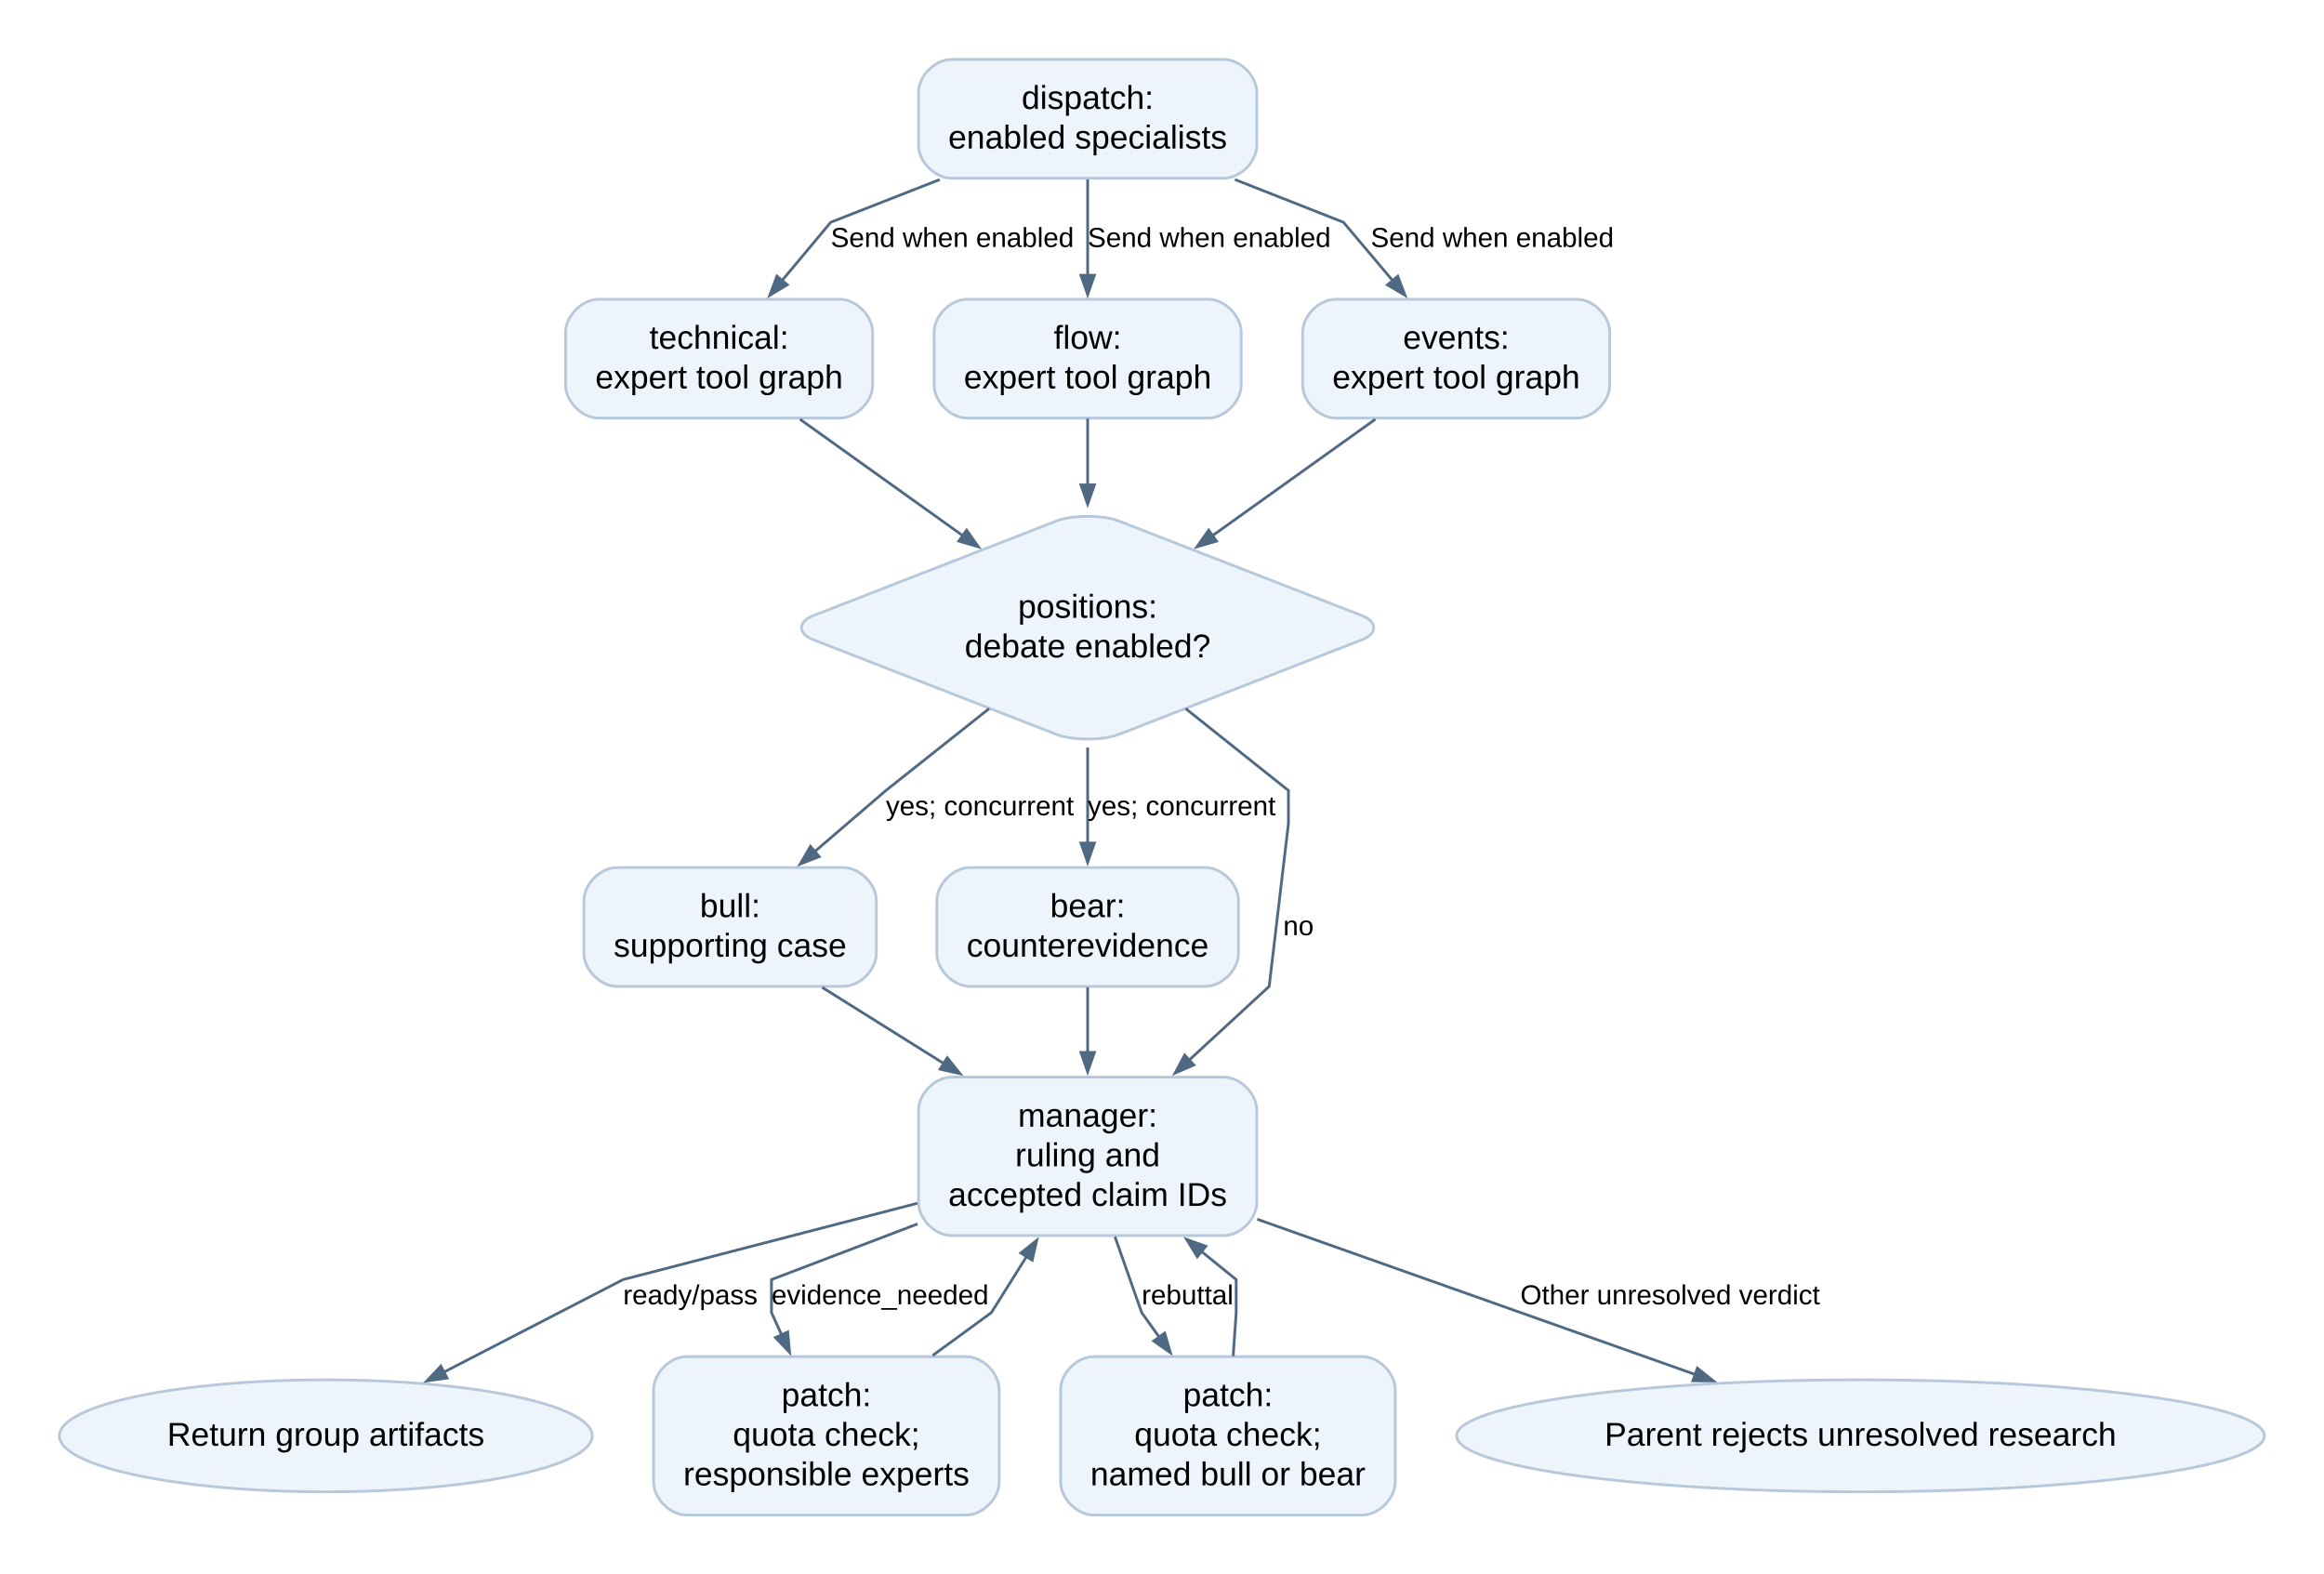
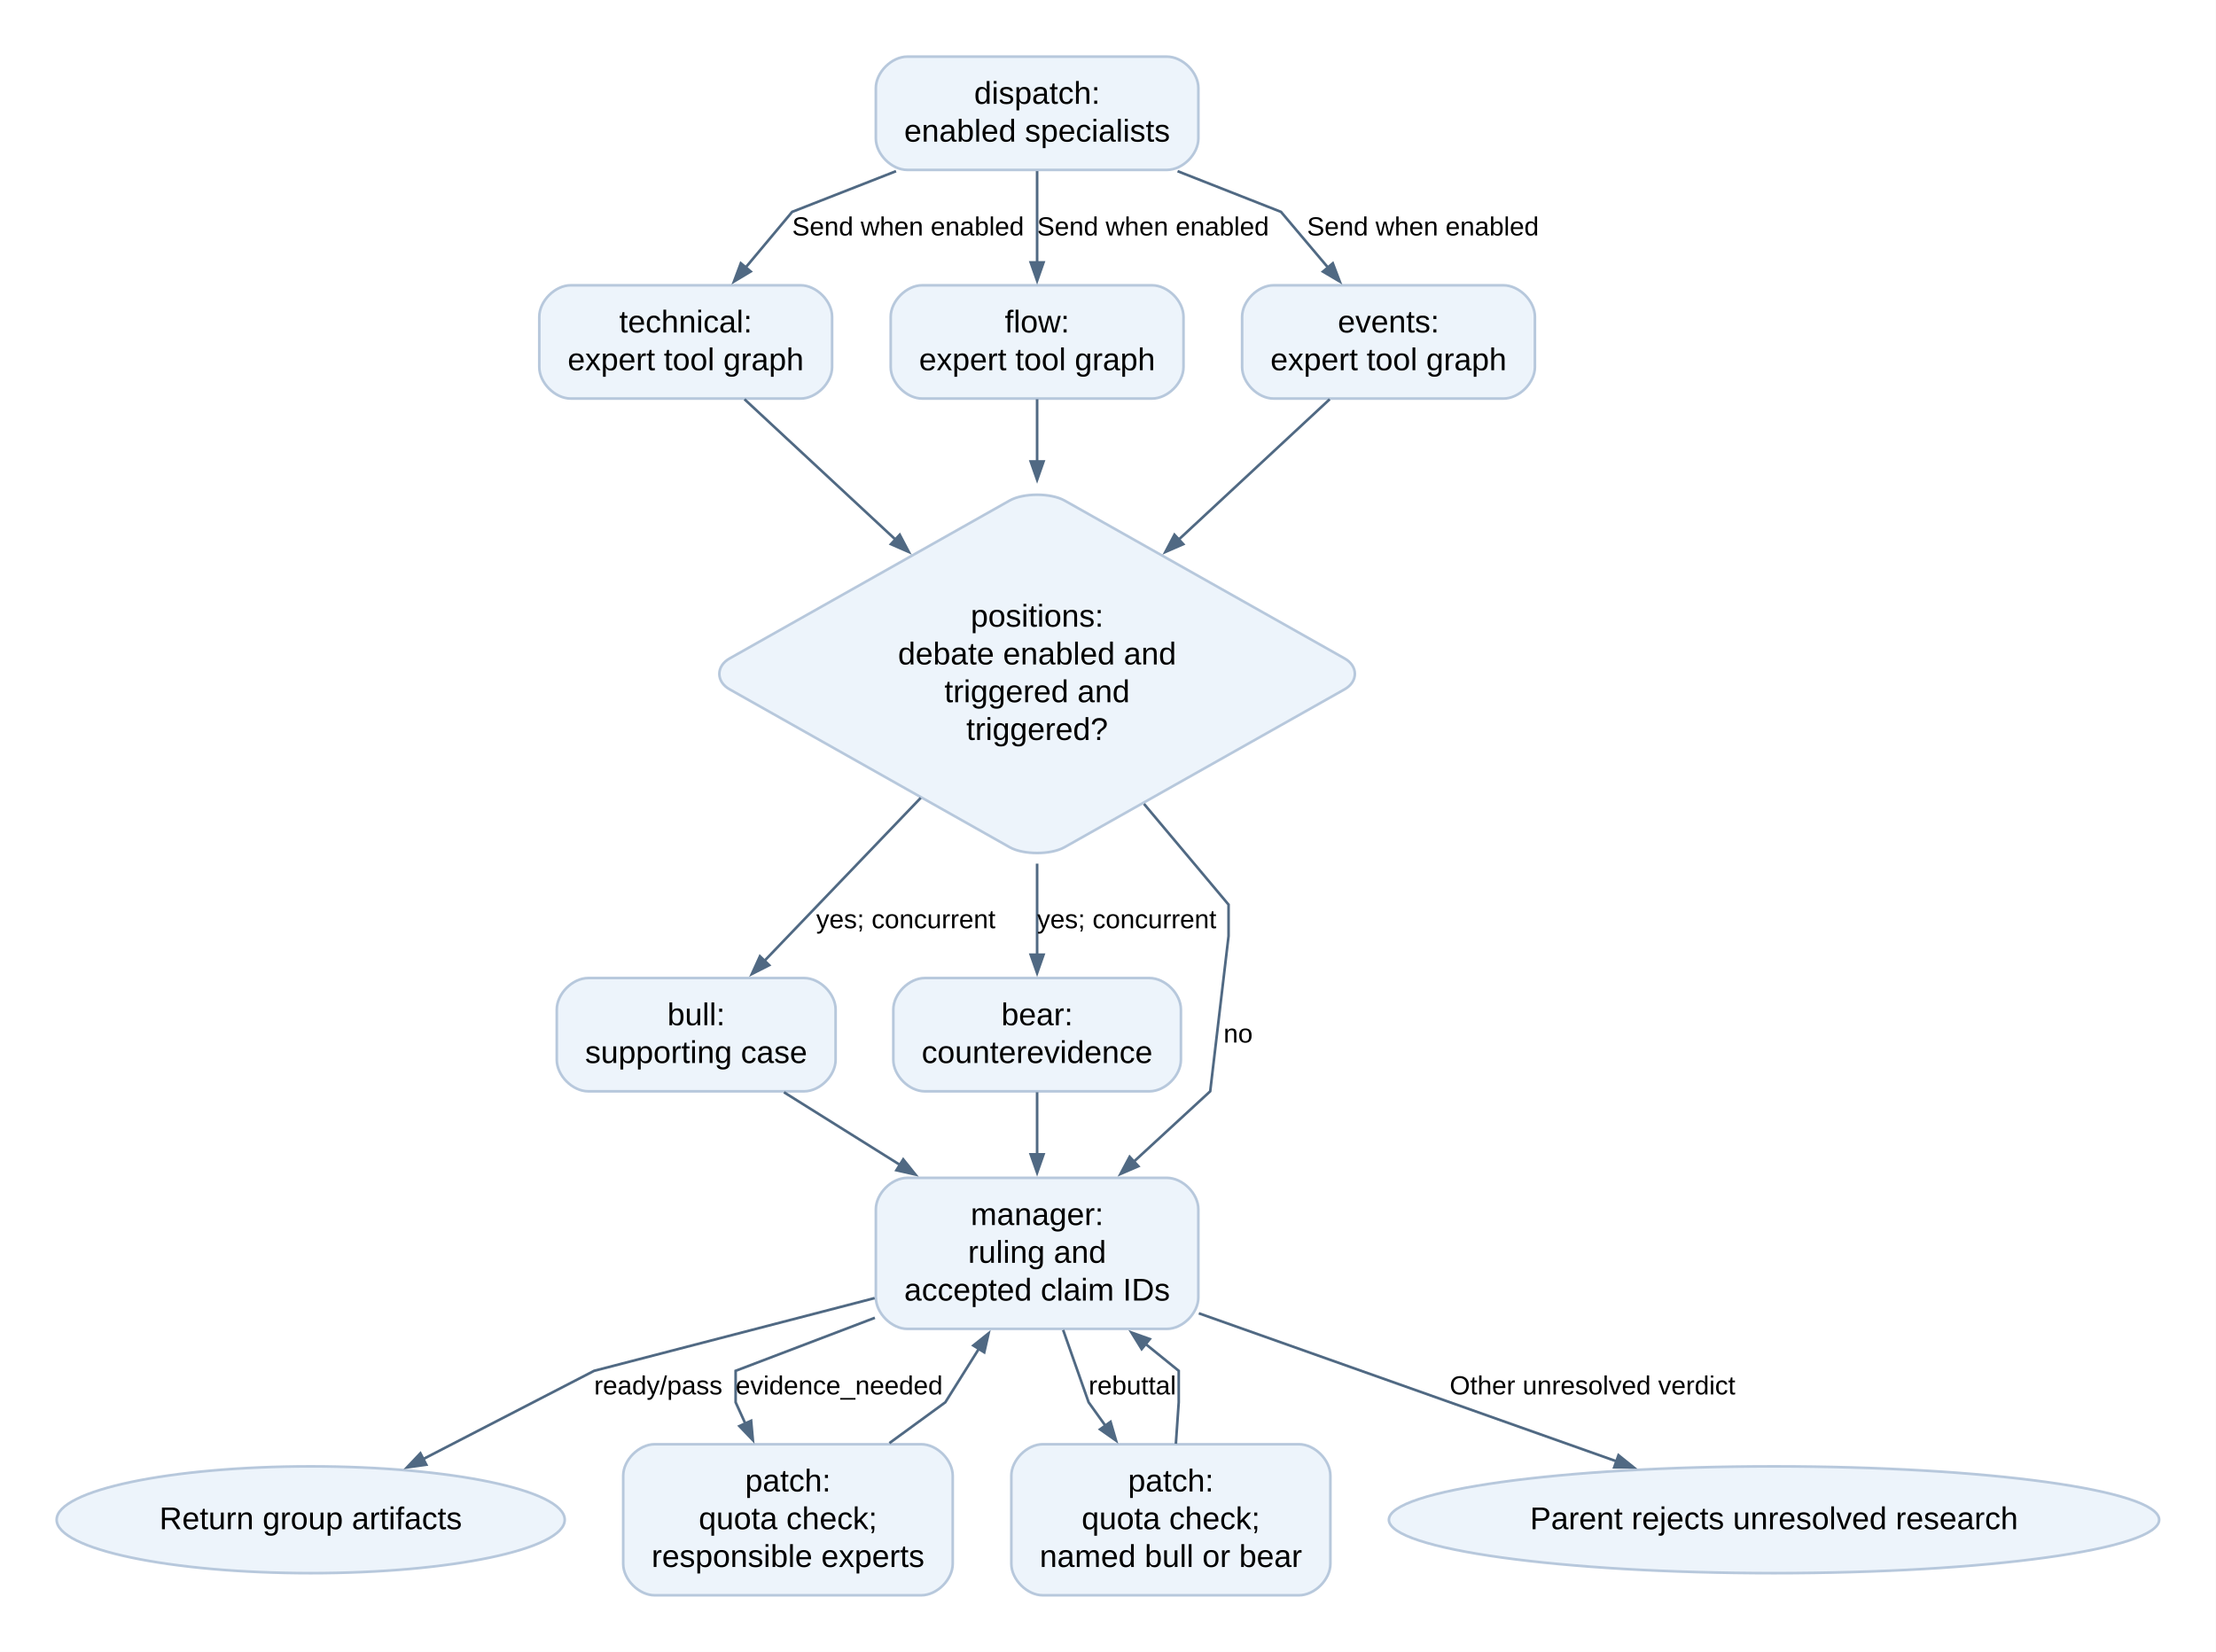
- <svg xmlns="http://www.w3.org/2000/svg" width="845pt" height="572pt" viewBox="0.00 0.00 845.00 572.00">
-   <g id="graph0" class="graph" transform="scale(1 1) rotate(0) translate(21.6 550.8)">
-     <polygon fill="white" stroke="none" points="-21.6,21.6 -21.6,-550.8 823.33,-550.8 823.33,21.6 -21.6,21.6" />
+ <svg xmlns="http://www.w3.org/2000/svg" width="845pt" height="630pt" viewBox="0.00 0.00 845.00 630.00">
+   <g id="graph0" class="graph" transform="scale(1 1) rotate(0) translate(21.6 608.4)">
+     <polygon fill="white" stroke="none" points="-21.6,21.6 -21.6,-608.4 823.33,-608.4 823.33,21.6 -21.6,21.6" />
    <g id="node1" class="node">
-       <path fill="#edf4fb" stroke="#b7c8dc" d="M423.36,-529.2C423.36,-529.2 324.37,-529.2 324.37,-529.2 318.37,-529.2 312.37,-523.2 312.37,-517.2 312.37,-517.2 312.37,-498 312.37,-498 312.37,-492 318.37,-486 324.37,-486 324.37,-486 423.36,-486 423.36,-486 429.36,-486 435.36,-492 435.36,-498 435.36,-498 435.36,-517.2 435.36,-517.2 435.36,-523.2 429.36,-529.2 423.36,-529.2" />
-       <text xml:space="preserve" text-anchor="middle" x="373.87" y="-511.2" font-family="Arial" font-size="12.00">dispatch:</text>
-       <text xml:space="preserve" text-anchor="middle" x="373.87" y="-496.8" font-family="Arial" font-size="12.00">enabled specialists</text>
+       <path fill="#edf4fb" stroke="#b7c8dc" d="M423.36,-586.8C423.36,-586.8 324.37,-586.8 324.37,-586.8 318.37,-586.8 312.37,-580.8 312.37,-574.8 312.37,-574.8 312.37,-555.6 312.37,-555.6 312.37,-549.6 318.37,-543.6 324.37,-543.6 324.37,-543.6 423.36,-543.6 423.36,-543.6 429.36,-543.6 435.36,-549.6 435.36,-555.6 435.36,-555.6 435.36,-574.8 435.36,-574.8 435.36,-580.8 429.36,-586.8 423.36,-586.8" />
+       <text xml:space="preserve" text-anchor="middle" x="373.87" y="-568.8" font-family="Arial" font-size="12.00">dispatch:</text>
+       <text xml:space="preserve" text-anchor="middle" x="373.87" y="-554.4" font-family="Arial" font-size="12.00">enabled specialists</text>
    </g>
    <g id="node2" class="node">
-       <path fill="#edf4fb" stroke="#b7c8dc" d="M283.69,-442C283.69,-442 196.04,-442 196.04,-442 190.04,-442 184.04,-436 184.04,-430 184.04,-430 184.04,-410.8 184.04,-410.8 184.04,-404.8 190.04,-398.8 196.04,-398.8 196.04,-398.8 283.69,-398.8 283.69,-398.8 289.69,-398.8 295.69,-404.8 295.69,-410.8 295.69,-410.8 295.69,-430 295.69,-430 295.69,-436 289.69,-442 283.69,-442" />
-       <text xml:space="preserve" text-anchor="middle" x="239.87" y="-424" font-family="Arial" font-size="12.00">technical:</text>
-       <text xml:space="preserve" text-anchor="middle" x="239.87" y="-409.6" font-family="Arial" font-size="12.00">expert tool graph</text>
+       <path fill="#edf4fb" stroke="#b7c8dc" d="M283.69,-499.6C283.69,-499.6 196.04,-499.6 196.04,-499.6 190.04,-499.6 184.04,-493.6 184.04,-487.6 184.04,-487.6 184.04,-468.4 184.04,-468.4 184.04,-462.4 190.04,-456.4 196.04,-456.4 196.04,-456.4 283.69,-456.4 283.69,-456.4 289.69,-456.4 295.69,-462.4 295.69,-468.4 295.69,-468.4 295.69,-487.6 295.69,-487.6 295.69,-493.6 289.69,-499.6 283.69,-499.6" />
+       <text xml:space="preserve" text-anchor="middle" x="239.87" y="-481.6" font-family="Arial" font-size="12.00">technical:</text>
+       <text xml:space="preserve" text-anchor="middle" x="239.87" y="-467.2" font-family="Arial" font-size="12.00">expert tool graph</text>
    </g>
    <g id="edge1" class="edge">
-       <path fill="none" stroke="#506983" d="M320.07,-485.52C299.31,-477.39 280.46,-470 280.46,-470 280.46,-470 271.97,-459.84 262.76,-448.82" />
-       <polygon fill="#506983" stroke="#506983" points="264.65,-447.26 258.29,-443.45 260.89,-450.4 264.65,-447.26" />
-       <text xml:space="preserve" text-anchor="middle" x="324.66" y="-461" font-family="Arial" font-size="10.00">Send when enabled</text>
+       <path fill="none" stroke="#506983" d="M320.07,-543.12C299.31,-534.99 280.46,-527.6 280.46,-527.6 280.46,-527.6 271.97,-517.44 262.76,-506.42" />
+       <polygon fill="#506983" stroke="#506983" points="264.65,-504.86 258.29,-501.05 260.89,-508 264.65,-504.86" />
+       <text xml:space="preserve" text-anchor="middle" x="324.66" y="-518.6" font-family="Arial" font-size="10.00">Send when enabled</text>
    </g>
    <g id="node3" class="node">
-       <path fill="#edf4fb" stroke="#b7c8dc" d="M417.69,-442C417.69,-442 330.04,-442 330.04,-442 324.04,-442 318.04,-436 318.04,-430 318.04,-430 318.04,-410.8 318.04,-410.8 318.04,-404.8 324.04,-398.8 330.04,-398.8 330.04,-398.8 417.69,-398.8 417.69,-398.8 423.69,-398.8 429.69,-404.8 429.69,-410.8 429.69,-410.8 429.69,-430 429.69,-430 429.69,-436 423.69,-442 417.69,-442" />
-       <text xml:space="preserve" text-anchor="middle" x="373.87" y="-424" font-family="Arial" font-size="12.00">flow:</text>
-       <text xml:space="preserve" text-anchor="middle" x="373.87" y="-409.6" font-family="Arial" font-size="12.00">expert tool graph</text>
+       <path fill="#edf4fb" stroke="#b7c8dc" d="M417.69,-499.6C417.69,-499.6 330.04,-499.6 330.04,-499.6 324.04,-499.6 318.04,-493.6 318.04,-487.6 318.04,-487.6 318.04,-468.4 318.04,-468.4 318.04,-462.4 324.04,-456.4 330.04,-456.4 330.04,-456.4 417.69,-456.4 417.69,-456.4 423.69,-456.4 429.69,-462.4 429.69,-468.4 429.69,-468.4 429.69,-487.6 429.69,-487.6 429.69,-493.6 423.69,-499.6 417.69,-499.6" />
+       <text xml:space="preserve" text-anchor="middle" x="373.87" y="-481.6" font-family="Arial" font-size="12.00">flow:</text>
+       <text xml:space="preserve" text-anchor="middle" x="373.87" y="-467.2" font-family="Arial" font-size="12.00">expert tool graph</text>
    </g>
    <g id="edge2" class="edge">
-       <path fill="none" stroke="#506983" d="M373.87,-485.54C373.87,-475.02 373.87,-462.11 373.87,-450.64" />
-       <polygon fill="#506983" stroke="#506983" points="376.32,-450.73 373.87,-443.73 371.42,-450.73 376.32,-450.73" />
-       <text xml:space="preserve" text-anchor="middle" x="418.07" y="-461" font-family="Arial" font-size="10.00">Send when enabled</text>
+       <path fill="none" stroke="#506983" d="M373.87,-543.14C373.87,-532.62 373.87,-519.71 373.87,-508.24" />
+       <polygon fill="#506983" stroke="#506983" points="376.32,-508.33 373.87,-501.33 371.42,-508.33 376.32,-508.33" />
+       <text xml:space="preserve" text-anchor="middle" x="418.07" y="-518.6" font-family="Arial" font-size="10.00">Send when enabled</text>
    </g>
    <g id="node4" class="node">
-       <path fill="#edf4fb" stroke="#b7c8dc" d="M551.69,-442C551.69,-442 464.04,-442 464.04,-442 458.04,-442 452.04,-436 452.04,-430 452.04,-430 452.04,-410.8 452.04,-410.8 452.04,-404.8 458.04,-398.8 464.04,-398.8 464.04,-398.8 551.69,-398.8 551.69,-398.8 557.69,-398.8 563.69,-404.8 563.69,-410.8 563.69,-410.8 563.69,-430 563.69,-430 563.69,-436 557.69,-442 551.69,-442" />
-       <text xml:space="preserve" text-anchor="middle" x="507.87" y="-424" font-family="Arial" font-size="12.00">events:</text>
-       <text xml:space="preserve" text-anchor="middle" x="507.87" y="-409.6" font-family="Arial" font-size="12.00">expert tool graph</text>
+       <path fill="#edf4fb" stroke="#b7c8dc" d="M551.69,-499.6C551.69,-499.6 464.04,-499.6 464.04,-499.6 458.04,-499.6 452.04,-493.6 452.04,-487.6 452.04,-487.6 452.04,-468.4 452.04,-468.4 452.04,-462.4 458.04,-456.4 464.04,-456.4 464.04,-456.4 551.69,-456.4 551.69,-456.4 557.69,-456.4 563.69,-462.4 563.69,-468.4 563.69,-468.4 563.69,-487.6 563.69,-487.6 563.69,-493.6 557.69,-499.6 551.69,-499.6" />
+       <text xml:space="preserve" text-anchor="middle" x="507.87" y="-481.6" font-family="Arial" font-size="12.00">events:</text>
+       <text xml:space="preserve" text-anchor="middle" x="507.87" y="-467.2" font-family="Arial" font-size="12.00">expert tool graph</text>
    </g>
    <g id="edge3" class="edge">
-       <path fill="none" stroke="#506983" d="M427.43,-485.52C448.1,-477.39 466.87,-470 466.87,-470 466.87,-470 475.6,-459.65 485,-448.51" />
-       <polygon fill="#506983" stroke="#506983" points="486.62,-450.38 489.26,-443.45 482.88,-447.22 486.62,-450.38" />
-       <text xml:space="preserve" text-anchor="middle" x="520.98" y="-461" font-family="Arial" font-size="10.00">Send when enabled</text>
+       <path fill="none" stroke="#506983" d="M427.43,-543.12C448.1,-534.99 466.87,-527.6 466.87,-527.6 466.87,-527.6 475.6,-517.25 485,-506.11" />
+       <polygon fill="#506983" stroke="#506983" points="486.62,-507.98 489.26,-501.05 482.88,-504.82 486.62,-507.98" />
+       <text xml:space="preserve" text-anchor="middle" x="520.98" y="-518.6" font-family="Arial" font-size="10.00">Send when enabled</text>
    </g>
    <g id="node5" class="node">
-       <path fill="#edf4fb" stroke="#b7c8dc" d="M362.68,-361.45C362.68,-361.45 274.03,-326.95 274.03,-326.95 268.44,-324.78 268.44,-320.42 274.03,-318.25 274.03,-318.25 362.68,-283.75 362.68,-283.75 368.27,-281.58 379.46,-281.58 385.05,-283.75 385.05,-283.75 473.7,-318.25 473.7,-318.25 479.29,-320.42 479.29,-324.78 473.7,-326.95 473.7,-326.95 385.05,-361.45 385.05,-361.45 379.46,-363.62 368.27,-363.62 362.68,-361.45" />
-       <text xml:space="preserve" text-anchor="middle" x="373.87" y="-326.2" font-family="Arial" font-size="12.00">positions:</text>
-       <text xml:space="preserve" text-anchor="middle" x="373.87" y="-311.8" font-family="Arial" font-size="12.00">debate enabled?</text>
+       <path fill="#edf4fb" stroke="#b7c8dc" d="M363.41,-417.51C363.41,-417.51 256.62,-357.29 256.62,-357.29 251.39,-354.35 251.39,-348.45 256.62,-345.51 256.62,-345.51 363.41,-285.29 363.41,-285.29 368.64,-282.35 379.09,-282.35 384.32,-285.29 384.32,-285.29 491.11,-345.51 491.11,-345.51 496.34,-348.45 496.34,-354.35 491.11,-357.29 491.11,-357.29 384.32,-417.51 384.32,-417.51 379.09,-420.45 368.64,-420.45 363.41,-417.51" />
+       <text xml:space="preserve" text-anchor="middle" x="373.87" y="-369.4" font-family="Arial" font-size="12.00">positions:</text>
+       <text xml:space="preserve" text-anchor="middle" x="373.87" y="-355" font-family="Arial" font-size="12.00">debate enabled and</text>
+       <text xml:space="preserve" text-anchor="middle" x="373.87" y="-340.6" font-family="Arial" font-size="12.00">triggered and</text>
+       <text xml:space="preserve" text-anchor="middle" x="373.87" y="-326.2" font-family="Arial" font-size="12.00">triggered?</text>
    </g>
    <g id="edge4" class="edge">
-       <path fill="none" stroke="#506983" d="M269.27,-398.38C286.64,-385.96 308.99,-369.98 328.57,-355.99" />
-       <polygon fill="#506983" stroke="#506983" points="329.86,-358.07 334.13,-352.01 327.01,-354.08 329.86,-358.07" />
+       <path fill="none" stroke="#506983" d="M262.29,-456.14C278.03,-441.52 299.76,-421.31 319.87,-402.61" />
+       <polygon fill="#506983" stroke="#506983" points="321.48,-404.46 324.94,-397.9 318.14,-400.87 321.48,-404.46" />
    </g>
    <g id="edge5" class="edge">
-       <path fill="none" stroke="#506983" d="M373.87,-398.61C373.87,-391.36 373.87,-382.86 373.87,-374.25" />
-       <polygon fill="#506983" stroke="#506983" points="376.32,-374.51 373.87,-367.51 371.42,-374.51 376.32,-374.51" />
+       <path fill="none" stroke="#506983" d="M373.87,-456.14C373.87,-449.21 373.87,-441.03 373.87,-432.35" />
+       <polygon fill="#506983" stroke="#506983" points="376.32,-432.41 373.87,-425.42 371.42,-432.42 376.32,-432.41" />
    </g>
    <g id="edge6" class="edge">
-       <path fill="none" stroke="#506983" d="M478.46,-398.38C461.09,-385.96 438.74,-369.98 419.17,-355.99" />
-       <polygon fill="#506983" stroke="#506983" points="420.72,-354.08 413.6,-352.01 417.87,-358.07 420.72,-354.08" />
+       <path fill="none" stroke="#506983" d="M485.44,-456.14C469.7,-441.52 447.97,-421.31 427.86,-402.61" />
+       <polygon fill="#506983" stroke="#506983" points="429.59,-400.87 422.79,-397.9 426.25,-404.46 429.59,-400.87" />
    </g>
    <g id="node6" class="node">
      <path fill="#edf4fb" stroke="#b7c8dc" d="M285.03,-235.4C285.03,-235.4 202.71,-235.4 202.71,-235.4 196.71,-235.4 190.71,-229.4 190.71,-223.4 190.71,-223.4 190.71,-204.2 190.71,-204.2 190.71,-198.2 196.71,-192.2 202.71,-192.2 202.71,-192.2 285.03,-192.2 285.03,-192.2 291.03,-192.2 297.03,-198.2 297.03,-204.2 297.03,-204.2 297.03,-223.4 297.03,-223.4 297.03,-229.4 291.03,-235.4 285.03,-235.4" />
      <text xml:space="preserve" text-anchor="middle" x="243.87" y="-217.4" font-family="Arial" font-size="12.00">bull:</text>
      <text xml:space="preserve" text-anchor="middle" x="243.87" y="-203" font-family="Arial" font-size="12.00">supporting case</text>
    </g>
    <g id="edge7" class="edge">
-       <path fill="none" stroke="#506983" d="M338.04,-293.18C319.42,-278.41 300.5,-263.4 300.5,-263.4 300.5,-263.4 287.76,-252.47 274.37,-240.98" />
-       <polygon fill="#506983" stroke="#506983" points="276.27,-239.38 269.36,-236.68 273.08,-243.1 276.27,-239.38" />
-       <text xml:space="preserve" text-anchor="middle" x="334.68" y="-254.4" font-family="Arial" font-size="10.00">yes; concurrent</text>
+       <path fill="none" stroke="#506983" d="M329.49,-304.11C309.53,-283.3 286.68,-259.46 269.61,-241.65" />
+       <polygon fill="#506983" stroke="#506983" points="271.71,-240.31 265.1,-236.95 268.18,-243.7 271.71,-240.31" />
+       <text xml:space="preserve" text-anchor="middle" x="323.81" y="-254.4" font-family="Arial" font-size="10.00">yes; concurrent</text>
    </g>
    <g id="node7" class="node">
      <path fill="#edf4fb" stroke="#b7c8dc" d="M416.7,-235.4C416.7,-235.4 331.04,-235.4 331.04,-235.4 325.04,-235.4 319.04,-229.4 319.04,-223.4 319.04,-223.4 319.04,-204.2 319.04,-204.2 319.04,-198.2 325.04,-192.2 331.04,-192.2 331.04,-192.2 416.7,-192.2 416.7,-192.2 422.7,-192.2 428.7,-198.2 428.7,-204.2 428.7,-204.2 428.7,-223.4 428.7,-223.4 428.7,-229.4 422.7,-235.4 416.7,-235.4" />
      <text xml:space="preserve" text-anchor="middle" x="373.87" y="-217.4" font-family="Arial" font-size="12.00">bear:</text>
      <text xml:space="preserve" text-anchor="middle" x="373.87" y="-203" font-family="Arial" font-size="12.00">counterevidence</text>
    </g>
    <g id="edge8" class="edge">
-       <path fill="none" stroke="#506983" d="M373.87,-279.08C373.87,-267.33 373.87,-254.85 373.87,-244.04" />
-       <polygon fill="#506983" stroke="#506983" points="376.32,-244.29 373.87,-237.29 371.42,-244.29 376.32,-244.29" />
+       <path fill="none" stroke="#506983" d="M373.87,-279.03C373.87,-266.66 373.87,-254.46 373.87,-244.07" />
+       <polygon fill="#506983" stroke="#506983" points="376.32,-244.31 373.87,-237.31 371.42,-244.31 376.32,-244.31" />
      <text xml:space="preserve" text-anchor="middle" x="408.05" y="-254.4" font-family="Arial" font-size="10.00">yes; concurrent</text>
    </g>
    <g id="node8" class="node">
      <path fill="#edf4fb" stroke="#b7c8dc" d="M423.35,-159.2C423.35,-159.2 324.38,-159.2 324.38,-159.2 318.38,-159.2 312.38,-153.2 312.38,-147.2 312.38,-147.2 312.38,-113.6 312.38,-113.6 312.38,-107.6 318.38,-101.6 324.38,-101.6 324.38,-101.6 423.35,-101.6 423.35,-101.6 429.35,-101.6 435.35,-107.6 435.35,-113.6 435.35,-113.6 435.35,-147.2 435.35,-147.2 435.35,-153.2 429.35,-159.2 423.35,-159.2" />
      <text xml:space="preserve" text-anchor="middle" x="373.87" y="-141.2" font-family="Arial" font-size="12.00">manager:</text>
      <text xml:space="preserve" text-anchor="middle" x="373.87" y="-126.8" font-family="Arial" font-size="12.00">ruling and</text>
      <text xml:space="preserve" text-anchor="middle" x="373.87" y="-112.4" font-family="Arial" font-size="12.00">accepted claim IDs</text>
    </g>
    <g id="edge11" class="edge">
-       <path fill="none" stroke="#506983" d="M409.51,-293.18C428.04,-278.41 446.87,-263.4 446.87,-263.4 446.87,-263.4 446.87,-251.4 446.87,-251.4 446.87,-251.4 439.87,-192.2 439.87,-192.2 439.87,-192.2 425.77,-179.22 410.61,-165.25" />
+       <path fill="none" stroke="#506983" d="M414.63,-301.81C431.36,-281.88 446.87,-263.4 446.87,-263.4 446.87,-263.4 446.87,-251.4 446.87,-251.4 446.87,-251.4 439.87,-192.2 439.87,-192.2 439.87,-192.2 425.77,-179.22 410.61,-165.25" />
      <polygon fill="#506983" stroke="#506983" points="412.47,-163.63 405.66,-160.69 409.15,-167.23 412.47,-163.63" />
      <text xml:space="preserve" text-anchor="middle" x="450.51" y="-210.8" font-family="Arial" font-size="10.00">no</text>
    </g>
    <g id="edge9" class="edge">
      <path fill="none" stroke="#506983" d="M277.34,-191.84C290.91,-183.34 306.9,-173.33 321.92,-163.93" />
      <polygon fill="#506983" stroke="#506983" points="322.82,-166.25 327.46,-160.46 320.22,-162.1 322.82,-166.25" />
    </g>
    <g id="edge10" class="edge">
      <path fill="none" stroke="#506983" d="M373.87,-191.84C373.87,-184.57 373.87,-176.18 373.87,-168.02" />
      <polygon fill="#506983" stroke="#506983" points="376.32,-168.17 373.87,-161.17 371.42,-168.17 376.32,-168.17" />
    </g>
    <g id="node9" class="node">
      <ellipse fill="#edf4fb" stroke="#b7c8dc" cx="96.87" cy="-28.8" rx="96.87" ry="20.36" />
      <text xml:space="preserve" text-anchor="middle" x="96.87" y="-25.2" font-family="Arial" font-size="12.00">Return group artifacts</text>
    </g>
    <g id="edge12" class="edge">
      <path fill="none" stroke="#506983" d="M311.93,-113.34C263.72,-100.84 204.95,-85.6 204.95,-85.6 204.95,-85.6 169.96,-67.54 139.8,-51.96" />
      <polygon fill="#506983" stroke="#506983" points="140.95,-49.8 133.6,-48.77 138.7,-54.15 140.95,-49.8" />
      <text xml:space="preserve" text-anchor="middle" x="229.41" y="-76.6" font-family="Arial" font-size="10.00">ready/pass</text>
    </g>
    <g id="node10" class="node">
      <path fill="#edf4fb" stroke="#b7c8dc" d="M329.69,-57.6C329.69,-57.6 228.04,-57.6 228.04,-57.6 222.04,-57.6 216.04,-51.6 216.04,-45.6 216.04,-45.6 216.04,-12 216.04,-12 216.04,-6 222.04,0 228.04,0 228.04,0 329.69,0 329.69,0 335.69,0 341.69,-6 341.69,-12 341.69,-12 341.69,-45.6 341.69,-45.6 341.69,-51.6 335.69,-57.6 329.69,-57.6" />
      <text xml:space="preserve" text-anchor="middle" x="278.87" y="-39.6" font-family="Arial" font-size="12.00">patch:</text>
      <text xml:space="preserve" text-anchor="middle" x="278.87" y="-25.2" font-family="Arial" font-size="12.00">quota check;</text>
      <text xml:space="preserve" text-anchor="middle" x="278.87" y="-10.8" font-family="Arial" font-size="12.00">responsible experts</text>
    </g>
    <g id="edge13" class="edge">
      <path fill="none" stroke="#506983" d="M312.01,-105.83C284.8,-95.47 258.91,-85.6 258.91,-85.6 258.91,-85.6 258.91,-73.6 258.91,-73.6 258.91,-73.6 260.46,-70.18 262.71,-65.26" />
      <polygon fill="#506983" stroke="#506983" points="264.81,-66.55 265.48,-59.16 260.35,-64.52 264.81,-66.55" />
      <text xml:space="preserve" text-anchor="middle" x="298.39" y="-76.6" font-family="Arial" font-size="10.00">evidence_needed</text>
    </g>
    <g id="node11" class="node">
      <path fill="#edf4fb" stroke="#b7c8dc" d="M473.7,-57.6C473.7,-57.6 376.04,-57.6 376.04,-57.6 370.04,-57.6 364.04,-51.6 364.04,-45.6 364.04,-45.6 364.04,-12 364.04,-12 364.04,-6 370.04,0 376.04,0 376.04,0 473.7,0 473.7,0 479.7,0 485.7,-6 485.7,-12 485.7,-12 485.7,-45.6 485.7,-45.6 485.7,-51.6 479.7,-57.6 473.7,-57.6" />
      <text xml:space="preserve" text-anchor="middle" x="424.87" y="-39.6" font-family="Arial" font-size="12.00">patch:</text>
      <text xml:space="preserve" text-anchor="middle" x="424.87" y="-25.2" font-family="Arial" font-size="12.00">quota check;</text>
      <text xml:space="preserve" text-anchor="middle" x="424.87" y="-10.8" font-family="Arial" font-size="12.00">named bull or bear</text>
    </g>
    <g id="edge15" class="edge">
      <path fill="none" stroke="#506983" d="M383.8,-101.17C388.68,-87.33 393.51,-73.6 393.51,-73.6 393.51,-73.6 396.18,-69.87 399.97,-64.58" />
      <polygon fill="#506983" stroke="#506983" points="401.87,-66.14 403.95,-59.02 397.88,-63.28 401.87,-66.14" />
      <text xml:space="preserve" text-anchor="middle" x="410.19" y="-76.6" font-family="Arial" font-size="10.00">rebuttal</text>
    </g>
    <g id="node12" class="node">
      <ellipse fill="#edf4fb" stroke="#b7c8dc" cx="654.87" cy="-28.8" rx="146.86" ry="20.36" />
      <text xml:space="preserve" text-anchor="middle" x="654.87" y="-25.2" font-family="Arial" font-size="12.00">Parent rejects unresolved research</text>
    </g>
    <g id="edge17" class="edge">
      <path fill="none" stroke="#506983" d="M435.53,-107.54C482.88,-90.76 547.88,-67.72 594.81,-51.09" />
      <polygon fill="#506983" stroke="#506983" points="595.56,-53.42 601.34,-48.77 593.93,-48.8 595.56,-53.42" />
      <text xml:space="preserve" text-anchor="middle" x="585.66" y="-76.6" font-family="Arial" font-size="10.00">Other unresolved verdict</text>
    </g>
    <g id="edge14" class="edge">
      <path fill="none" stroke="#506983" d="M317.54,-58.03C329.15,-66.51 338.87,-73.6 338.87,-73.6 338.87,-73.6 344.77,-83.02 351.73,-94.12" />
      <polygon fill="#506983" stroke="#506983" points="349.56,-95.26 355.36,-99.89 353.71,-92.66 349.56,-95.26" />
    </g>
    <g id="edge16" class="edge">
      <path fill="none" stroke="#506983" d="M426.78,-57.79C427.37,-66.37 427.87,-73.6 427.87,-73.6 427.87,-73.6 427.87,-85.6 427.87,-85.6 427.87,-85.6 422.53,-89.93 415.21,-95.86" />
      <polygon fill="#506983" stroke="#506983" points="413.74,-93.9 409.85,-100.21 416.83,-97.71 413.74,-93.9" />
    </g>
  </g>
</svg>
